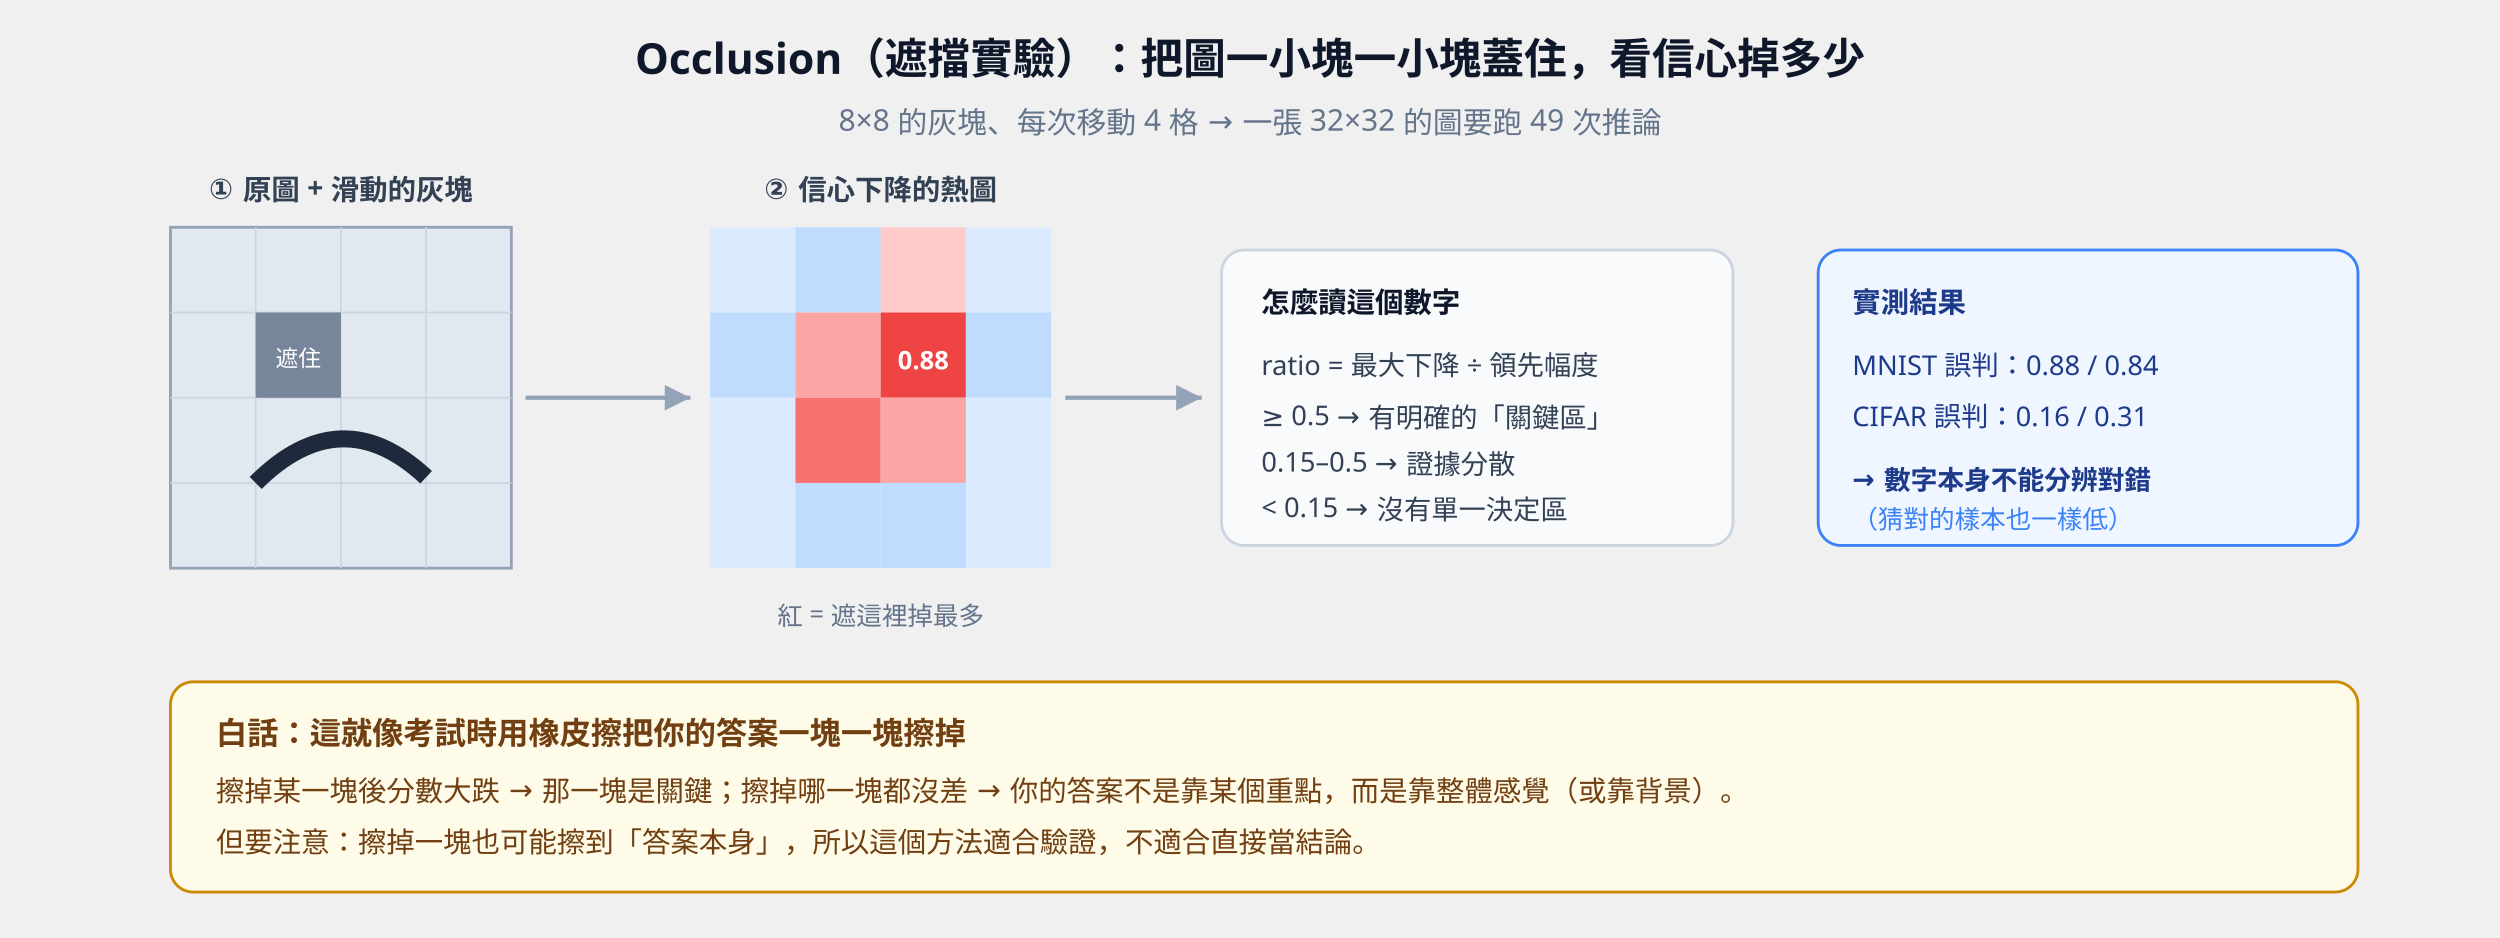
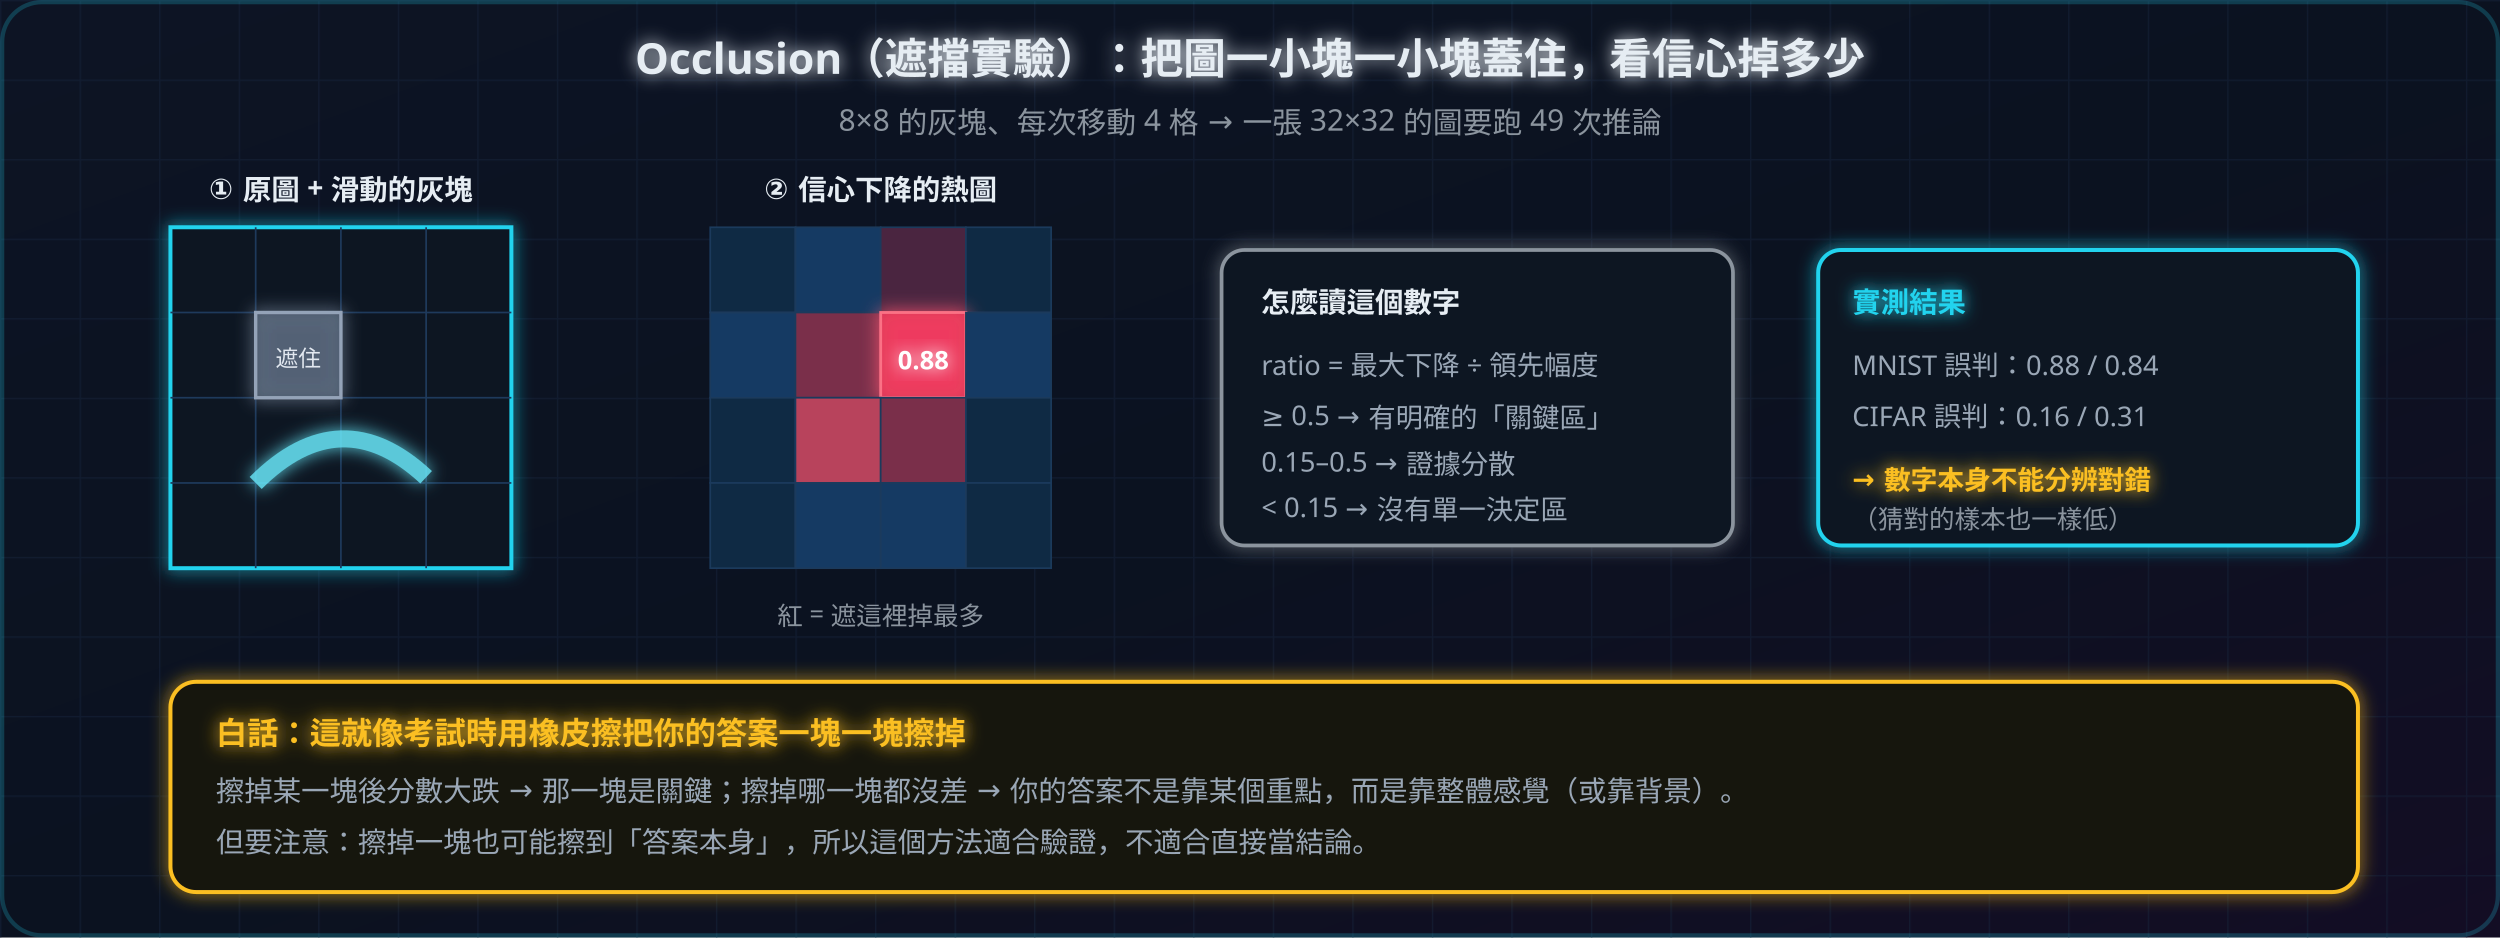
- <svg xmlns="http://www.w3.org/2000/svg" viewBox="0 0 880 330" font-family="Microsoft JhengHei, Noto Sans TC, sans-serif">
+ <svg xmlns="http://www.w3.org/2000/svg" viewBox="0 0 880 330" font-family="'Segoe UI','Microsoft JhengHei','Noto Sans TC',sans-serif" role="img" aria-label="遮擋實驗：8×8 灰塊在 32×32 圖上滑動，產生信心下降的熱圖">
  <defs>
-     <marker id="a6" markerWidth="8" markerHeight="8" refX="6" refY="3" orient="auto">
-       <path d="M0,0 L6,3 L0,6 z" fill="#94a3b8" />
+     <linearGradient id="bg" x1="0" y1="0" x2="1" y2="1">
+       <stop offset="0%" stop-color="#0d1424" />
+       <stop offset="52%" stop-color="#0b1220" />
+       <stop offset="100%" stop-color="#130d24" />
+     </linearGradient>
+     <pattern id="gr" width="28" height="28" patternUnits="userSpaceOnUse">
+       <path d="M28 0H0V28" fill="none" stroke="#16233a" stroke-width="1" />
+     </pattern>
+     <filter id="gl" x="-60%" y="-60%" width="220%" height="220%">
+       <feGaussianBlur stdDeviation="3" result="b" />
+       <feMerge>
+         <feMergeNode in="b" />
+         <feMergeNode in="SourceGraphic" />
+       </feMerge>
+     </filter>
+     <filter id="gl2" x="-60%" y="-60%" width="220%" height="220%">
+       <feGaussianBlur stdDeviation="7" result="b" />
+       <feMerge>
+         <feMergeNode in="b" />
+         <feMergeNode in="SourceGraphic" />
+       </feMerge>
+     </filter>
+     <marker id="ar" markerWidth="9" markerHeight="9" refX="7" refY="3.5" orient="auto">
+       <path d="M0,0 L7,3.5 L0,7 z" fill="#22d3ee" />
    </marker>
  </defs>
-   <text x="440" y="26" font-size="15" font-weight="700" text-anchor="middle" fill="#0f172a">
-     Occlusion（遮擋實驗）：把圖一小塊一小塊蓋住，看信心掉多少
-   </text>
-   <text x="440" y="46" font-size="10.5" text-anchor="middle" fill="#64748b">
-     8×8 的灰塊、每次移動 4 格 → 一張 32×32 的圖要跑 49 次推論
-   </text>
+   <rect width="880" height="330" fill="url(#bg)" />
+   <rect width="880" height="330" fill="url(#gr)" opacity=".55" />
+   <rect x="0.75" y="0.75" width="878.5" height="328.5" rx="14" fill="none" stroke="#22d3ee" stroke-opacity=".22" stroke-width="1.5" />
+   <text x="440" y="26" font-size="15" font-weight="700" text-anchor="middle" fill="#e6edf3" filter="url(#gl)">Occlusion（遮擋實驗）：把圖一小塊一小塊蓋住，看信心掉多少</text>
+   <text x="440" y="46" font-size="10.5" text-anchor="middle" fill="#8b949e">8×8 的灰塊、每次移動 4 格 → 一張 32×32 的圖要跑 49 次推論</text>
  <g>
    <g transform="translate(60,80)">
-       <text x="60" y="-10" text-anchor="middle" font-size="10" font-weight="700" fill="#334155">① 原圖 + 滑動的灰塊</text>
-       <rect x="0" y="0" width="120" height="120" fill="#e2e8f0" stroke="#94a3b8" />
-       <g stroke="#cbd5e1" stroke-width="0.6">
+       <text x="60" y="-10" text-anchor="middle" font-size="10" font-weight="700" fill="#e6edf3">① 原圖 + 滑動的灰塊</text>
+       <rect x="0" y="0" width="120" height="120" fill="#0a1420" stroke="#22d3ee" stroke-width="1.4" filter="url(#gl)" />
+       <g stroke="#1e3a5c" stroke-width="0.6">
        <line x1="30" y1="0" x2="30" y2="120" />
        <line x1="60" y1="0" x2="60" y2="120" />
        <line x1="90" y1="0" x2="90" y2="120" />
        <line x1="0" y1="30" x2="120" y2="30" />
        <line x1="0" y1="60" x2="120" y2="60" />
        <line x1="0" y1="90" x2="120" y2="90" />
      </g>
-       <path d="M30,90 Q60,60 90,88" stroke="#1e293b" stroke-width="6" fill="none" />
-       <rect x="30" y="30" width="30" height="30" fill="#64748b" opacity="0.85" />
-       <text x="45" y="49" text-anchor="middle" font-size="8" fill="#fff">遮住</text>
+       <path d="M30,90 Q60,60 90,88" stroke="#67e8f9" stroke-width="6" fill="none" opacity=".85" filter="url(#gl)" />
+       <rect x="30" y="30" width="30" height="30" fill="#64748b" fill-opacity=".55" stroke="#94a3b8" stroke-width="1.2" filter="url(#gl)" />
+       <text x="45" y="49" text-anchor="middle" font-size="8" fill="#e2e8f0">遮住</text>
    </g>
    <g transform="translate(250,80)">
-       <text x="60" y="-10" text-anchor="middle" font-size="10" font-weight="700" fill="#334155">② 信心下降的熱圖</text>
+       <text x="60" y="-10" text-anchor="middle" font-size="10" font-weight="700" fill="#e6edf3">② 信心下降的熱圖</text>
      <g>
-         <rect x="0" y="0" width="30" height="30" fill="#dbeafe" />
-         <rect x="30" y="0" width="30" height="30" fill="#bfdbfe" />
-         <rect x="60" y="0" width="30" height="30" fill="#fecaca" />
-         <rect x="90" y="0" width="30" height="30" fill="#dbeafe" />
-         <rect x="0" y="30" width="30" height="30" fill="#bfdbfe" />
-         <rect x="30" y="30" width="30" height="30" fill="#fca5a5" />
-         <rect x="60" y="30" width="30" height="30" fill="#ef4444" />
-         <rect x="90" y="30" width="30" height="30" fill="#bfdbfe" />
-         <rect x="0" y="60" width="30" height="30" fill="#dbeafe" />
-         <rect x="30" y="60" width="30" height="30" fill="#f87171" />
-         <rect x="60" y="60" width="30" height="30" fill="#fca5a5" />
-         <rect x="90" y="60" width="30" height="30" fill="#dbeafe" />
-         <rect x="0" y="90" width="30" height="30" fill="#dbeafe" />
-         <rect x="30" y="90" width="30" height="30" fill="#bfdbfe" />
-         <rect x="60" y="90" width="30" height="30" fill="#bfdbfe" />
-         <rect x="90" y="90" width="30" height="30" fill="#dbeafe" />
+         <rect x="0" y="0" width="30" height="30" fill="#0f2a44" stroke="#1b3a5c" stroke-width=".6" />
+         <rect x="30" y="0" width="30" height="30" fill="#153a63" stroke="#1b3a5c" stroke-width=".6" />
+         <rect x="60" y="0" width="30" height="30" fill="#4a2540" stroke="#1b3a5c" stroke-width=".6" />
+         <rect x="90" y="0" width="30" height="30" fill="#0f2a44" stroke="#1b3a5c" stroke-width=".6" />
+         <rect x="0" y="30" width="30" height="30" fill="#153a63" stroke="#1b3a5c" stroke-width=".6" />
+         <rect x="30" y="30" width="30" height="30" fill="#7a2f4a" stroke="#1b3a5c" stroke-width=".6" />
+         <rect x="60" y="30" width="30" height="30" fill="#f43f5e" fill-opacity=".85" stroke="#fb7185" stroke-width="1" filter="url(#gl)" />
+         <rect x="90" y="30" width="30" height="30" fill="#153a63" stroke="#1b3a5c" stroke-width=".6" />
+         <rect x="0" y="60" width="30" height="30" fill="#0f2a44" stroke="#1b3a5c" stroke-width=".6" />
+         <rect x="30" y="60" width="30" height="30" fill="#b8435c" stroke="#1b3a5c" stroke-width=".6" />
+         <rect x="60" y="60" width="30" height="30" fill="#7a2f4a" stroke="#1b3a5c" stroke-width=".6" />
+         <rect x="90" y="60" width="30" height="30" fill="#0f2a44" stroke="#1b3a5c" stroke-width=".6" />
+         <rect x="0" y="90" width="30" height="30" fill="#0f2a44" stroke="#1b3a5c" stroke-width=".6" />
+         <rect x="30" y="90" width="30" height="30" fill="#153a63" stroke="#1b3a5c" stroke-width=".6" />
+         <rect x="60" y="90" width="30" height="30" fill="#153a63" stroke="#1b3a5c" stroke-width=".6" />
+         <rect x="90" y="90" width="30" height="30" fill="#0f2a44" stroke="#1b3a5c" stroke-width=".6" />
      </g>
-       <text x="75" y="50" text-anchor="middle" font-size="9" font-weight="700" fill="#fff">0.88</text>
-       <text x="60" y="140" text-anchor="middle" font-size="9" fill="#64748b">紅 = 遮這裡掉最多</text>
+       <text x="75" y="50" text-anchor="middle" font-size="9" font-weight="700" fill="#fff" filter="url(#gl)">0.88</text>
+       <text x="60" y="140" text-anchor="middle" font-size="9" fill="#8b949e">紅 = 遮這裡掉最多</text>
    </g>
    <g transform="translate(430,88)">
-       <rect x="0" y="0" width="180" height="104" rx="8" fill="#f8fafc" stroke="#cbd5e1" />
-       <text x="14" y="22" font-size="10" font-weight="700" fill="#0f172a">怎麼讀這個數字</text>
-       <text x="14" y="44" font-size="9.6" fill="#334155">ratio = 最大下降 ÷ 領先幅度</text>
-       <text x="14" y="62" font-size="9.6" fill="#334155">≥ 0.5 → 有明確的「關鍵區」</text>
-       <text x="14" y="78" font-size="9.6" fill="#334155">0.15–0.5 → 證據分散</text>
-       <text x="14" y="94" font-size="9.6" fill="#334155">&lt; 0.15 → 沒有單一決定區</text>
+       <rect x="0" y="0" width="180" height="104" rx="8" fill="#0f1720" stroke="#8b949e" stroke-width="1.3" filter="url(#gl)" />
+       <text x="14" y="22" font-size="10" font-weight="700" fill="#e6edf3">怎麼讀這個數字</text>
+       <text x="14" y="44" font-size="9.6" fill="#9aa7b6">ratio = 最大下降 ÷ 領先幅度</text>
+       <text x="14" y="62" font-size="9.6" fill="#9aa7b6">≥ 0.5 → 有明確的「關鍵區」</text>
+       <text x="14" y="78" font-size="9.6" fill="#9aa7b6">0.15–0.5 → 證據分散</text>
+       <text x="14" y="94" font-size="9.6" fill="#9aa7b6">&lt; 0.15 → 沒有單一決定區</text>
    </g>
    <g transform="translate(640,88)">
-       <rect x="0" y="0" width="190" height="104" rx="8" fill="#eff6ff" stroke="#3b82f6" />
-       <text x="12" y="22" font-size="10" font-weight="700" fill="#1e3a8a">實測結果</text>
-       <text x="12" y="44" font-size="9.6" fill="#1e3a8a">MNIST 誤判：0.88 / 0.84</text>
-       <text x="12" y="62" font-size="9.6" fill="#1e3a8a">CIFAR 誤判：0.16 / 0.31</text>
-       <text x="12" y="84" font-size="9.4" fill="#1e3a8a" font-weight="700">→ 數字本身不能分辨對錯</text>
-       <text x="12" y="98" font-size="9" fill="#3b82f6">（猜對的樣本也一樣低）</text>
+       <rect x="0" y="0" width="190" height="104" rx="8" fill="#0f1720" stroke="#22d3ee" stroke-width="1.4" filter="url(#gl)" />
+       <text x="12" y="22" font-size="10" font-weight="700" fill="#22d3ee" filter="url(#gl)">實測結果</text>
+       <text x="12" y="44" font-size="9.6" fill="#9aa7b6">MNIST 誤判：0.88 / 0.84</text>
+       <text x="12" y="62" font-size="9.6" fill="#9aa7b6">CIFAR 誤判：0.16 / 0.31</text>
+       <text x="12" y="84" font-size="9.4" font-weight="700" fill="#fbbf24" filter="url(#gl)">→ 數字本身不能分辨對錯</text>
+       <text x="12" y="98" font-size="9" fill="#8b949e">（猜對的樣本也一樣低）</text>
    </g>
  </g>
  <g>
-     <rect x="60" y="240" width="770" height="74" rx="8" fill="#fefce8" stroke="#ca8a04" />
-     <text x="76" y="262" font-size="11" font-weight="700" fill="#713f12">白話：這就像考試時用橡皮擦把你的答案一塊一塊擦掉</text>
-     <text x="76" y="282" font-size="10" fill="#713f12">
-       擦掉某一塊後分數大跌 → 那一塊是關鍵；擦掉哪一塊都沒差 → 你的答案不是靠某個重點，而是靠整體感覺（或靠背景）。
-     </text>
-     <text x="76" y="300" font-size="10" fill="#713f12">
-       但要注意：擦掉一塊也可能擦到「答案本身」，所以這個方法適合驗證，不適合直接當結論。
-     </text>
+     <rect x="60" y="240" width="770" height="74" rx="9" fill="#191508" stroke="#fbbf24" stroke-width="1.4" filter="url(#gl)" />
+     <text x="76" y="262" font-size="11" font-weight="700" fill="#fbbf24" filter="url(#gl)">白話：這就像考試時用橡皮擦把你的答案一塊一塊擦掉</text>
+     <text x="76" y="282" font-size="10" fill="#9aa7b6">擦掉某一塊後分數大跌 → 那一塊是關鍵；擦掉哪一塊都沒差 → 你的答案不是靠某個重點，而是靠整體感覺（或靠背景）。</text>
+     <text x="76" y="300" font-size="10" fill="#9aa7b6">但要注意：擦掉一塊也可能擦到「答案本身」，所以這個方法適合驗證，不適合直接當結論。</text>
  </g>
-   <g stroke="#94a3b8" stroke-width="1.5" marker-end="url(#a6)">
+   <g stroke="#22d3ee" stroke-width="1.5" marker-end="url(#ar)" filter="url(#gl)">
    <line x1="185" y1="140" x2="243" y2="140" />
    <line x1="375" y1="140" x2="423" y2="140" />
  </g>
</svg>
